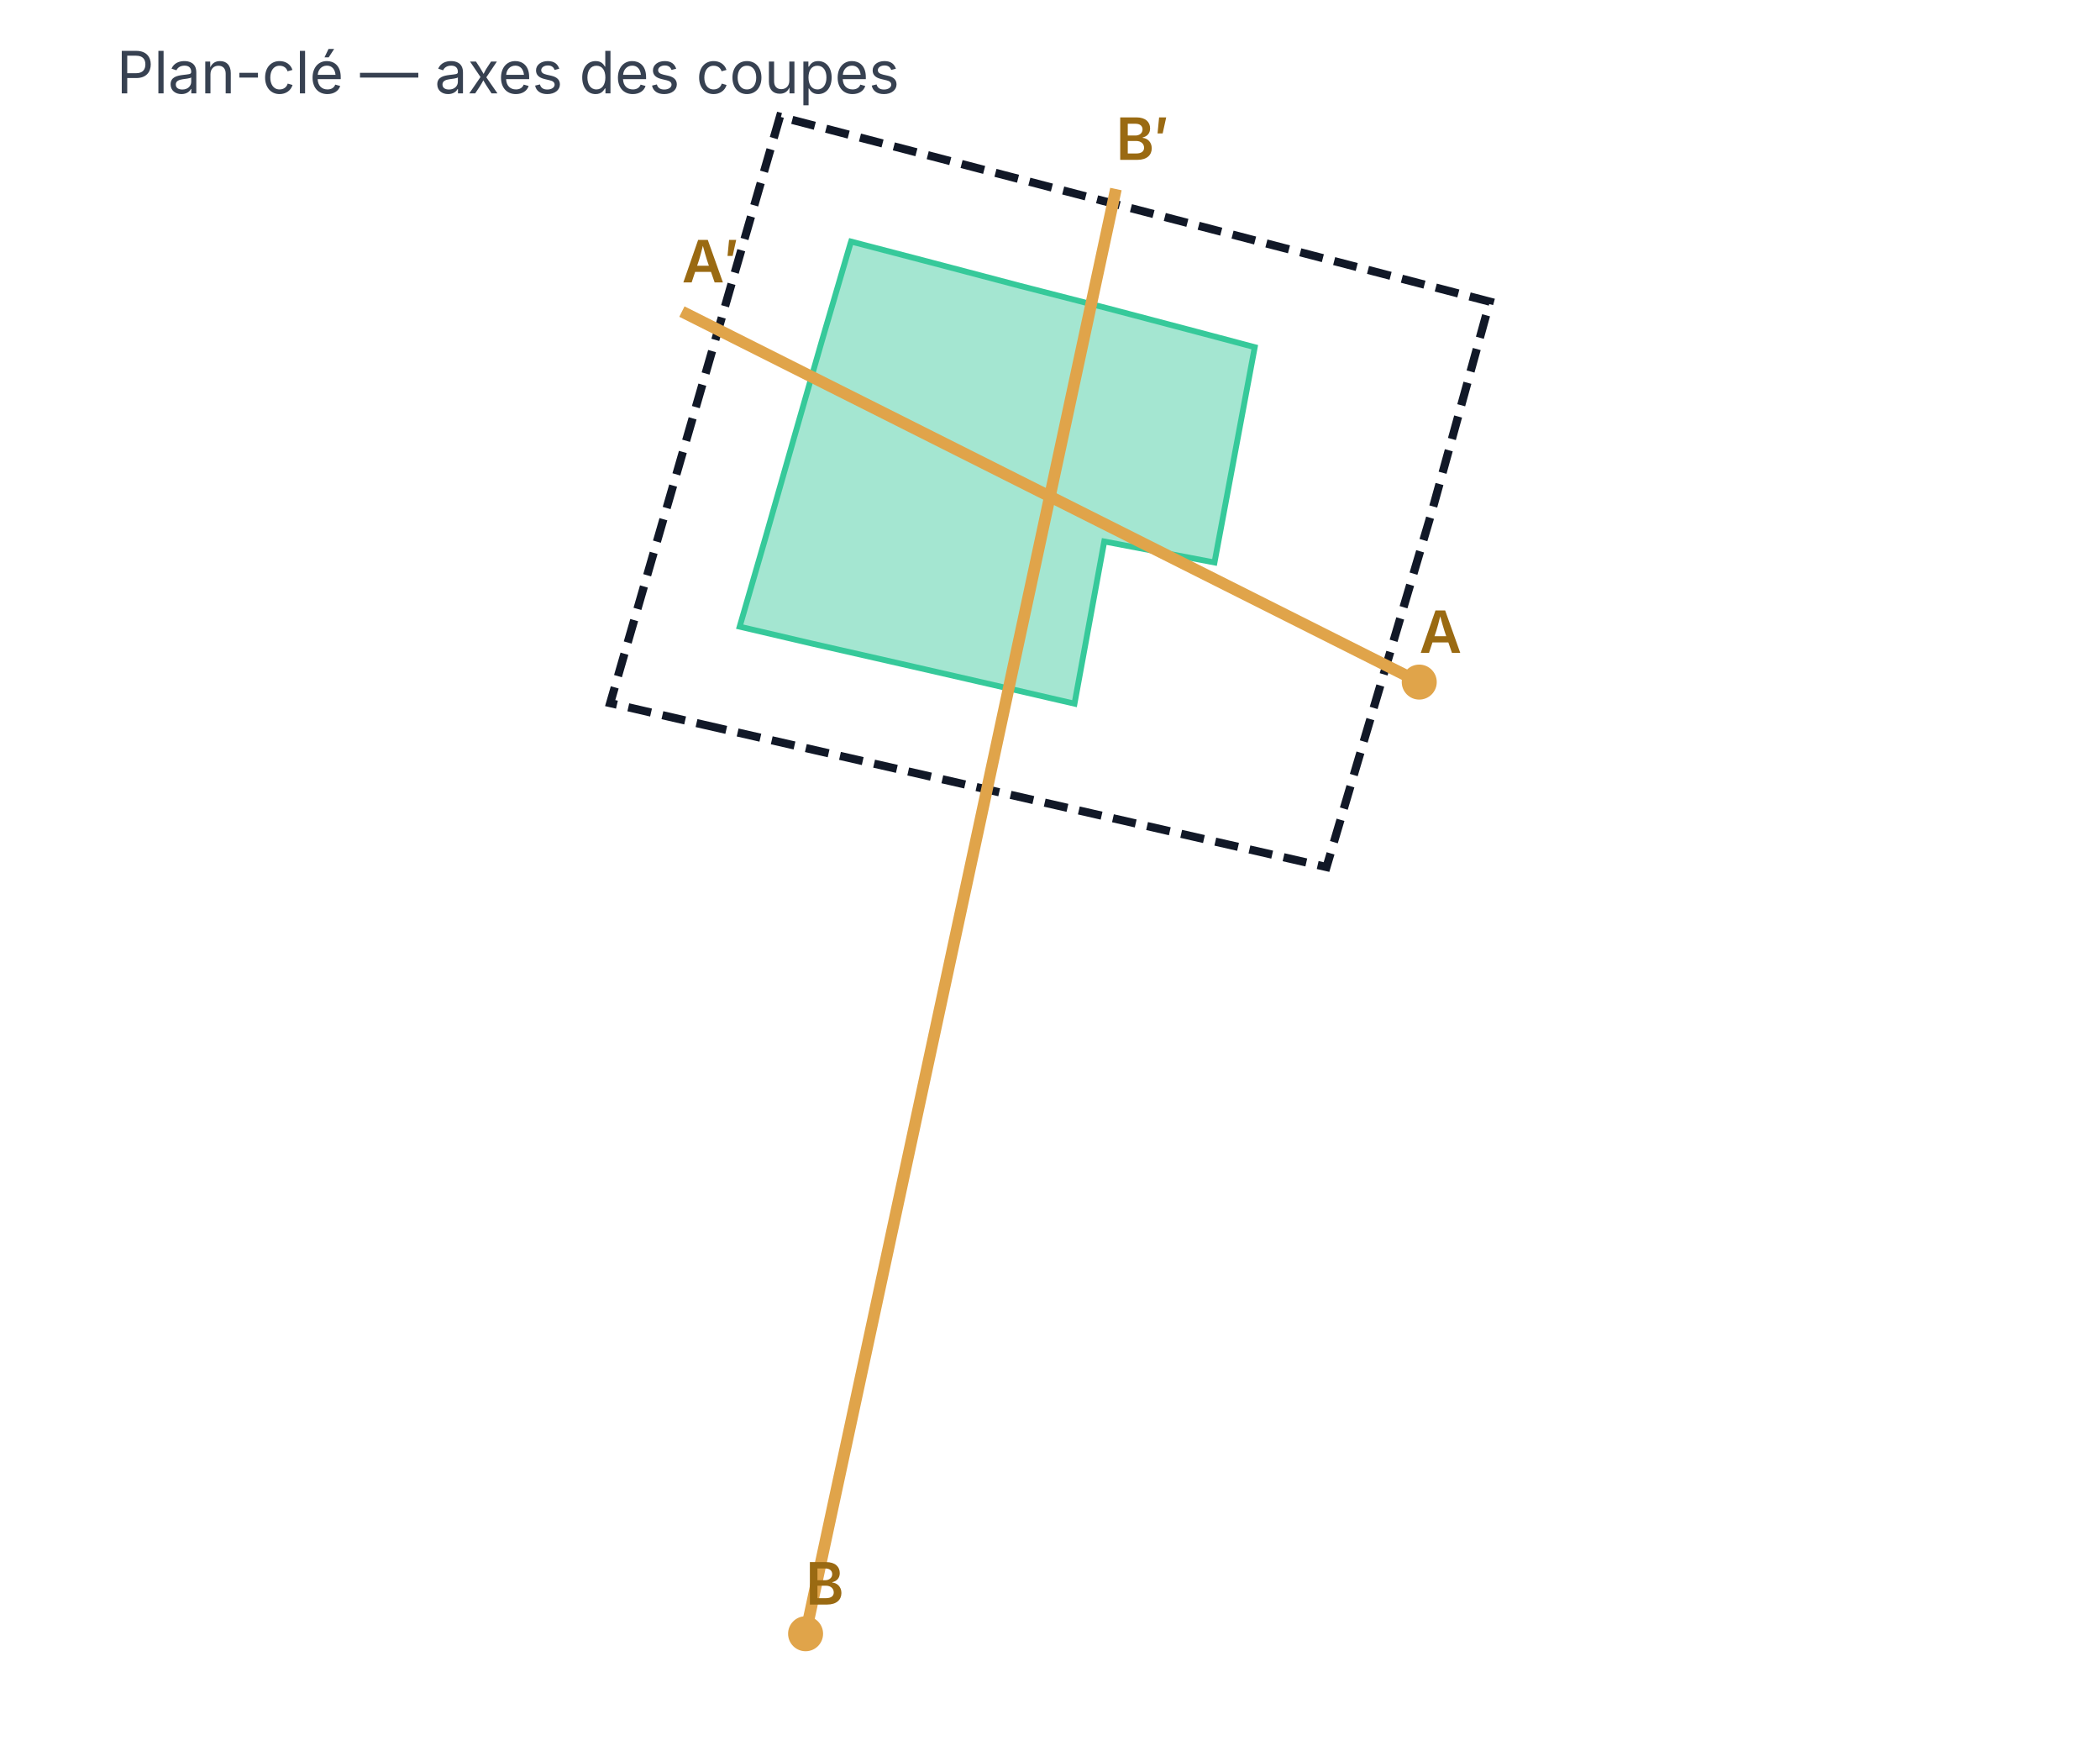
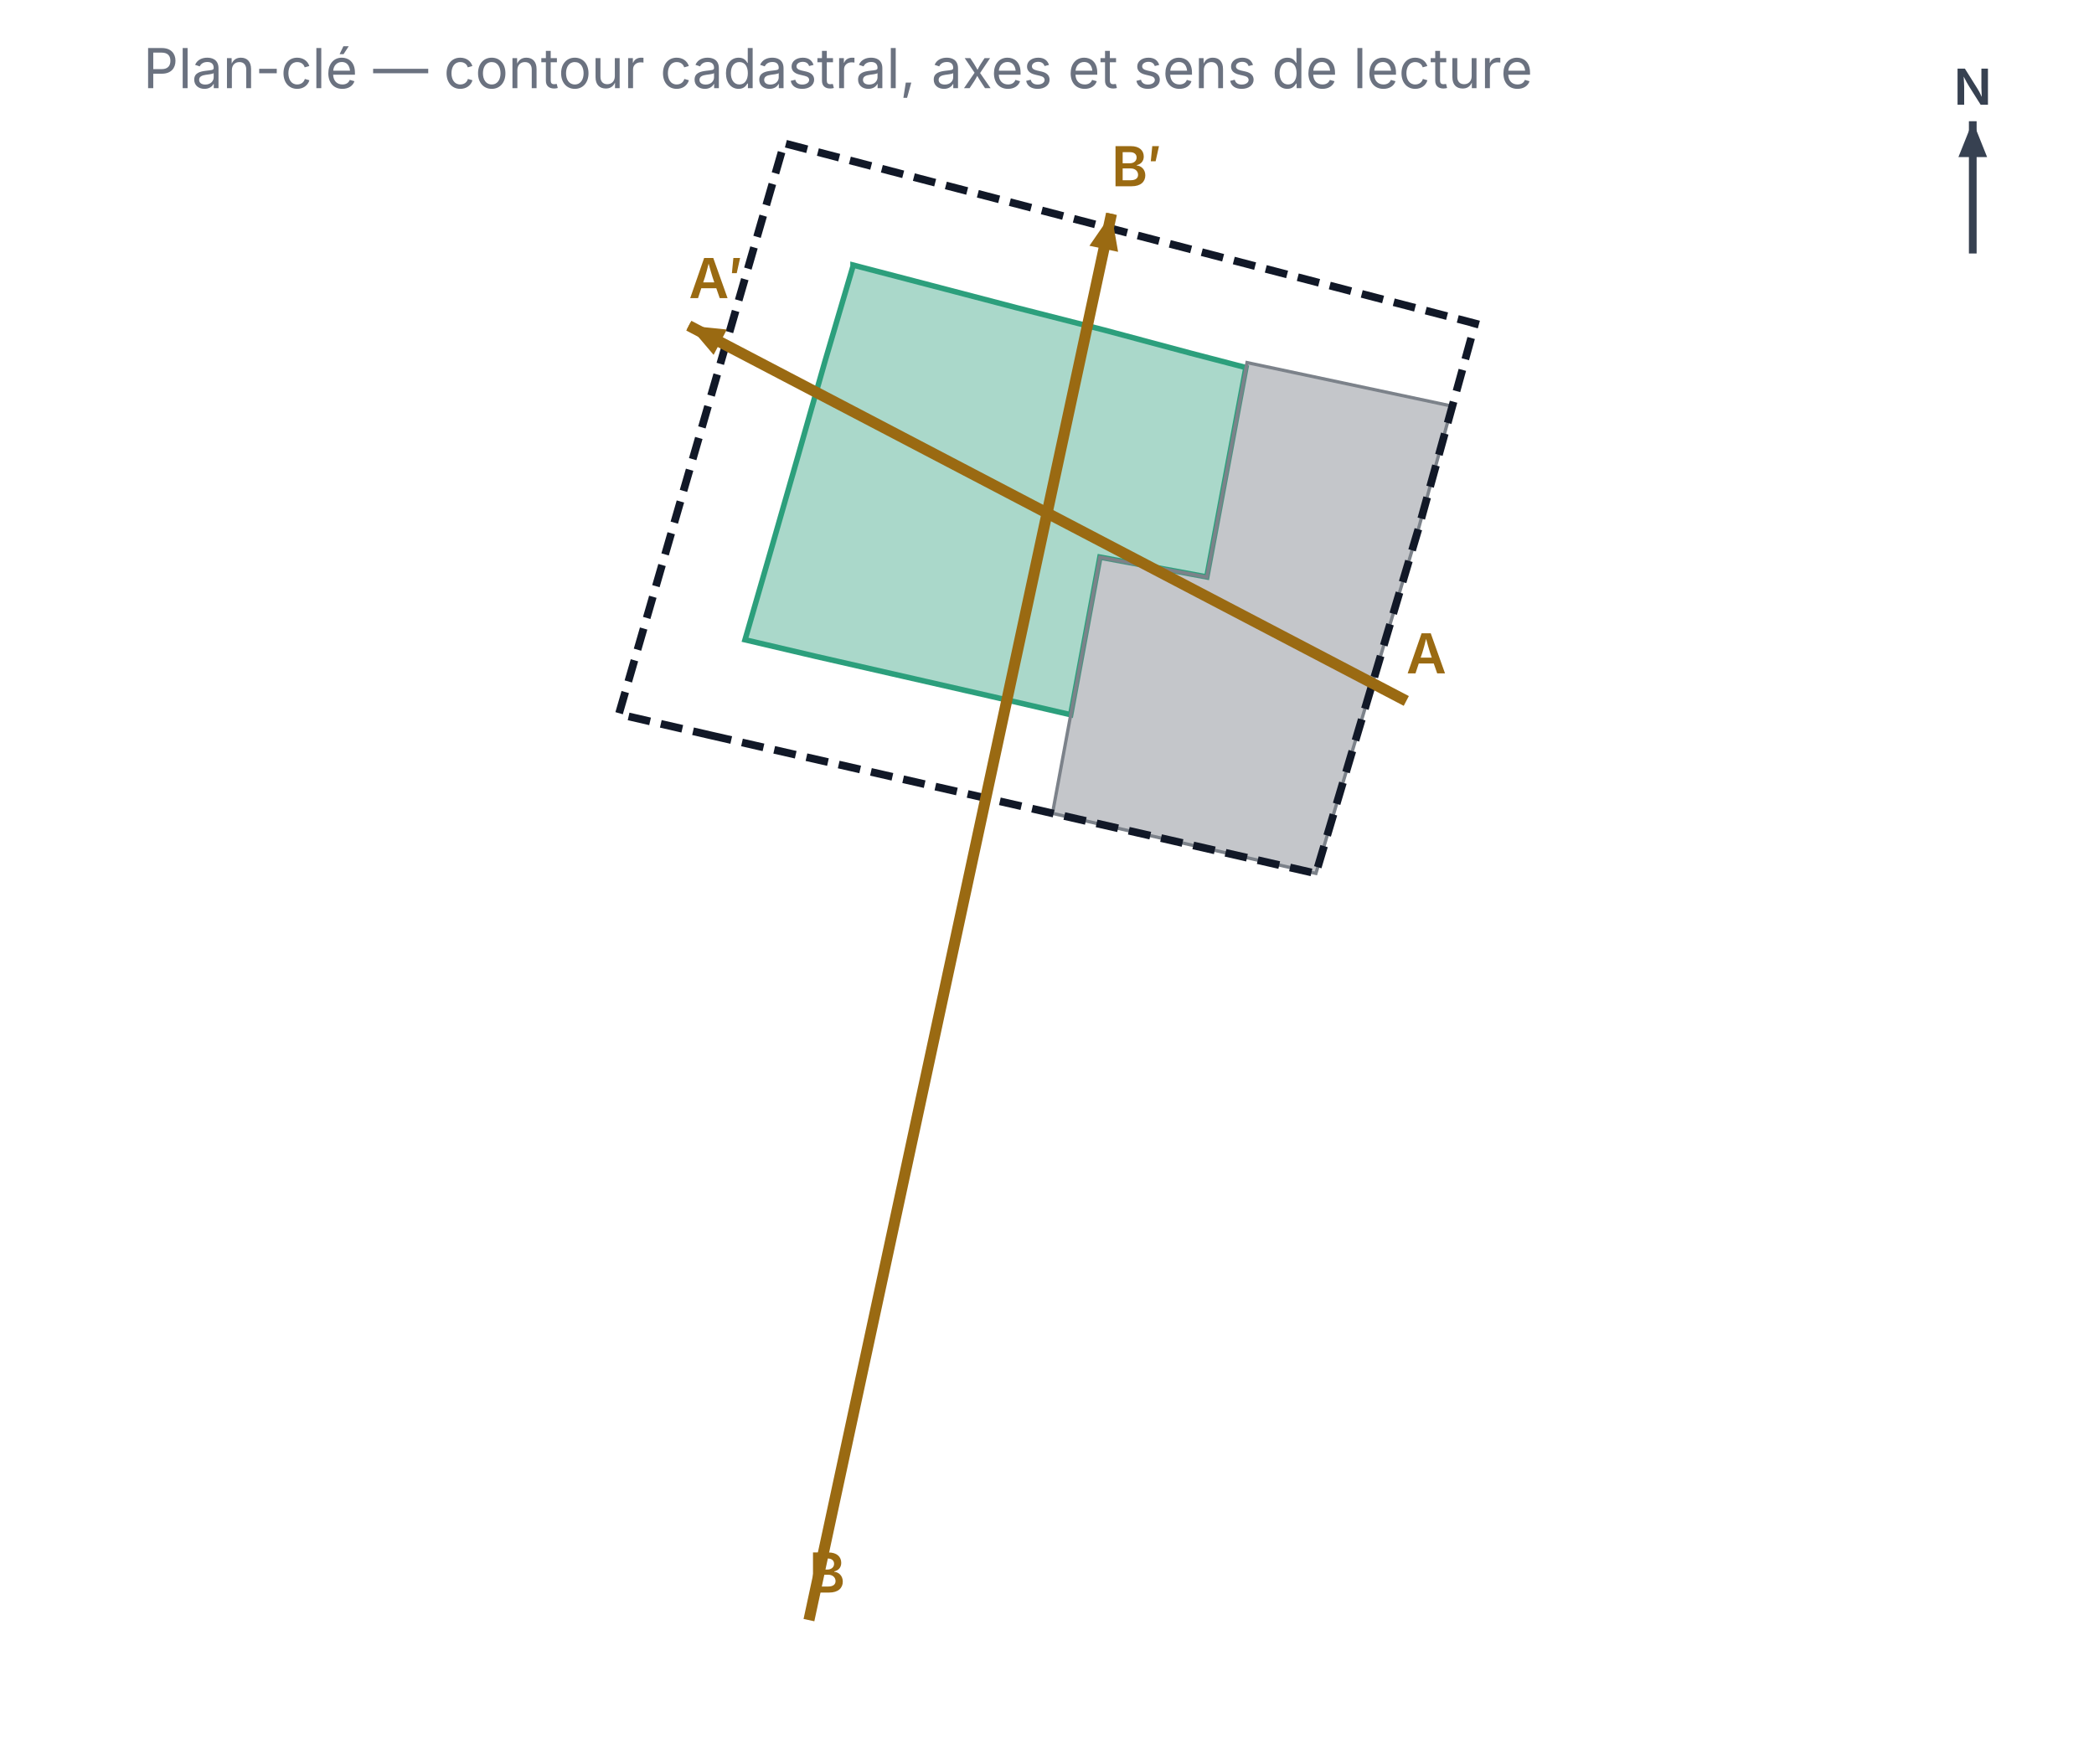
- <svg xmlns="http://www.w3.org/2000/svg" viewBox="0 0 360 300" width="360" height="300" role="img" aria-label="Plan-clé des coupes" font-family="Inter, sans-serif" style="background:#fafbfc;border:1px solid #d5d7db">
-   <path d="M136.1,75.1L140.9,58.4L145.8,41.7L145.9,41.4L159.7,45.0L174.9,49.0L190.1,52.9L205.3,56.9L215.1,59.5L208.2,96.4L189.3,92.8L184.2,120.6L169.9,117.3L154.6,113.8L139.2,110.3L126.8,107.4L131.3,91.9L136.1,75.1Z" fill="#36c99a" fill-opacity="0.45" stroke="#36c99a" stroke-width="1" />
-   <path d="M120.6,124.2L227.4,148.6L245.4,87.9L255.4,51.7L133.7,20.0L104.6,120.5L120.6,124.2Z" fill="none" stroke="#111827" stroke-width="1.4" stroke-dasharray="4 2" />
-   <line x1="243.3" y1="116.9" x2="116.9" y2="53.4" stroke="#e0a44a" stroke-width="2" />
-   <circle cx="243.3" cy="116.9" r="3" fill="#e0a44a" />
-   <text x="243.3" y="111.9" font-size="10" font-weight="600" fill="#9a6a12">A</text>
-   <text x="116.9" y="48.4" font-size="10" font-weight="600" fill="#9a6a12">A′</text>
-   <line x1="138.1" y1="280.0" x2="191.3" y2="32.4" stroke="#e0a44a" stroke-width="2" />
-   <circle cx="138.1" cy="280.0" r="3" fill="#e0a44a" />
-   <text x="138.1" y="275.0" font-size="10" font-weight="600" fill="#9a6a12">B</text>
-   <text x="191.3" y="27.4" font-size="10" font-weight="600" fill="#9a6a12">B′</text>
-   <text x="20" y="16" font-size="10" fill="#374151">Plan-clé — axes des coupes</text>
+ <svg xmlns="http://www.w3.org/2000/svg" viewBox="0 0 380 320" width="380" height="320" role="img" aria-label="Plan-clé des coupes" font-family="Inter, sans-serif" style="background:#fafbfc">
+   <path d="M144.8,82.8L149.7,65.6L154.8,48.3L154.8,48.1L169.0,51.8L184.7,55.9L200.4,59.9L216.1,64.1L226.1,66.7L219.0,104.7L199.6,101.1L194.3,129.7L179.6,126.3L163.8,122.7L148.0,119.1L135.2,116.1L139.8,100.2L144.8,82.8Z" fill="#2c9f7c" fill-opacity="0.4" stroke="#2c9f7c" stroke-width="1" fill-rule="evenodd" />
+   <path d="M199.6,101.1L219.0,104.7L226.3,65.8L263.5,73.7L257.4,96.0L238.8,158.5L191.0,147.6L199.6,101.1Z" fill="#7c828a" fill-opacity="0.45" stroke="#7c828a" stroke-width="0.6" fill-rule="evenodd" />
+   <path d="M128.8,133.4L238.8,158.5L257.4,96.0L267.7,58.7L142.3,26.0L112.3,129.6L128.8,133.4Z" fill="none" stroke="#111827" stroke-width="1.4" stroke-dasharray="4 2" fill-rule="evenodd" />
+   <line x1="255.2" y1="127.2" x2="125.0" y2="59.1" stroke="#9a6a12" stroke-width="2" />
+   <line x1="161.4" y1="78.2" x2="125.0" y2="59.1" stroke="#9a6a12" stroke-width="1.4" />
+   <polygon points="125.0,59.1 131.9,59.8 129.5,64.4" fill="#9a6a12" />
+   <text x="255.2" y="122.2" font-size="10" font-weight="600" fill="#9a6a12">A</text>
+   <text x="125.0" y="54.1" font-size="10" font-weight="600" fill="#9a6a12">A′</text>
+   <line x1="146.8" y1="294.0" x2="201.7" y2="38.8" stroke="#9a6a12" stroke-width="2" />
+   <line x1="186.3" y1="110.3" x2="201.7" y2="38.8" stroke="#9a6a12" stroke-width="1.4" />
+   <polygon points="201.7,38.8 202.9,45.7 197.7,44.6" fill="#9a6a12" />
+   <text x="146.8" y="289.0" font-size="10" font-weight="600" fill="#9a6a12">B</text>
+   <text x="201.7" y="33.8" font-size="10" font-weight="600" fill="#9a6a12">B′</text>
+   <line x1="358.0" y1="46.0" x2="358.0" y2="22.0" stroke="#374151" stroke-width="1.4" />
+   <polygon points="358.0,22.0 360.6,28.5 355.4,28.5" fill="#374151" />
+   <text x="358.0" y="19.0" text-anchor="middle" font-size="9" font-weight="600" fill="#374151">N</text>
+   <text x="26" y="16" font-size="10" fill="#6b7280">Plan-clé — contour cadastral, axes et sens de lecture</text>
</svg>
